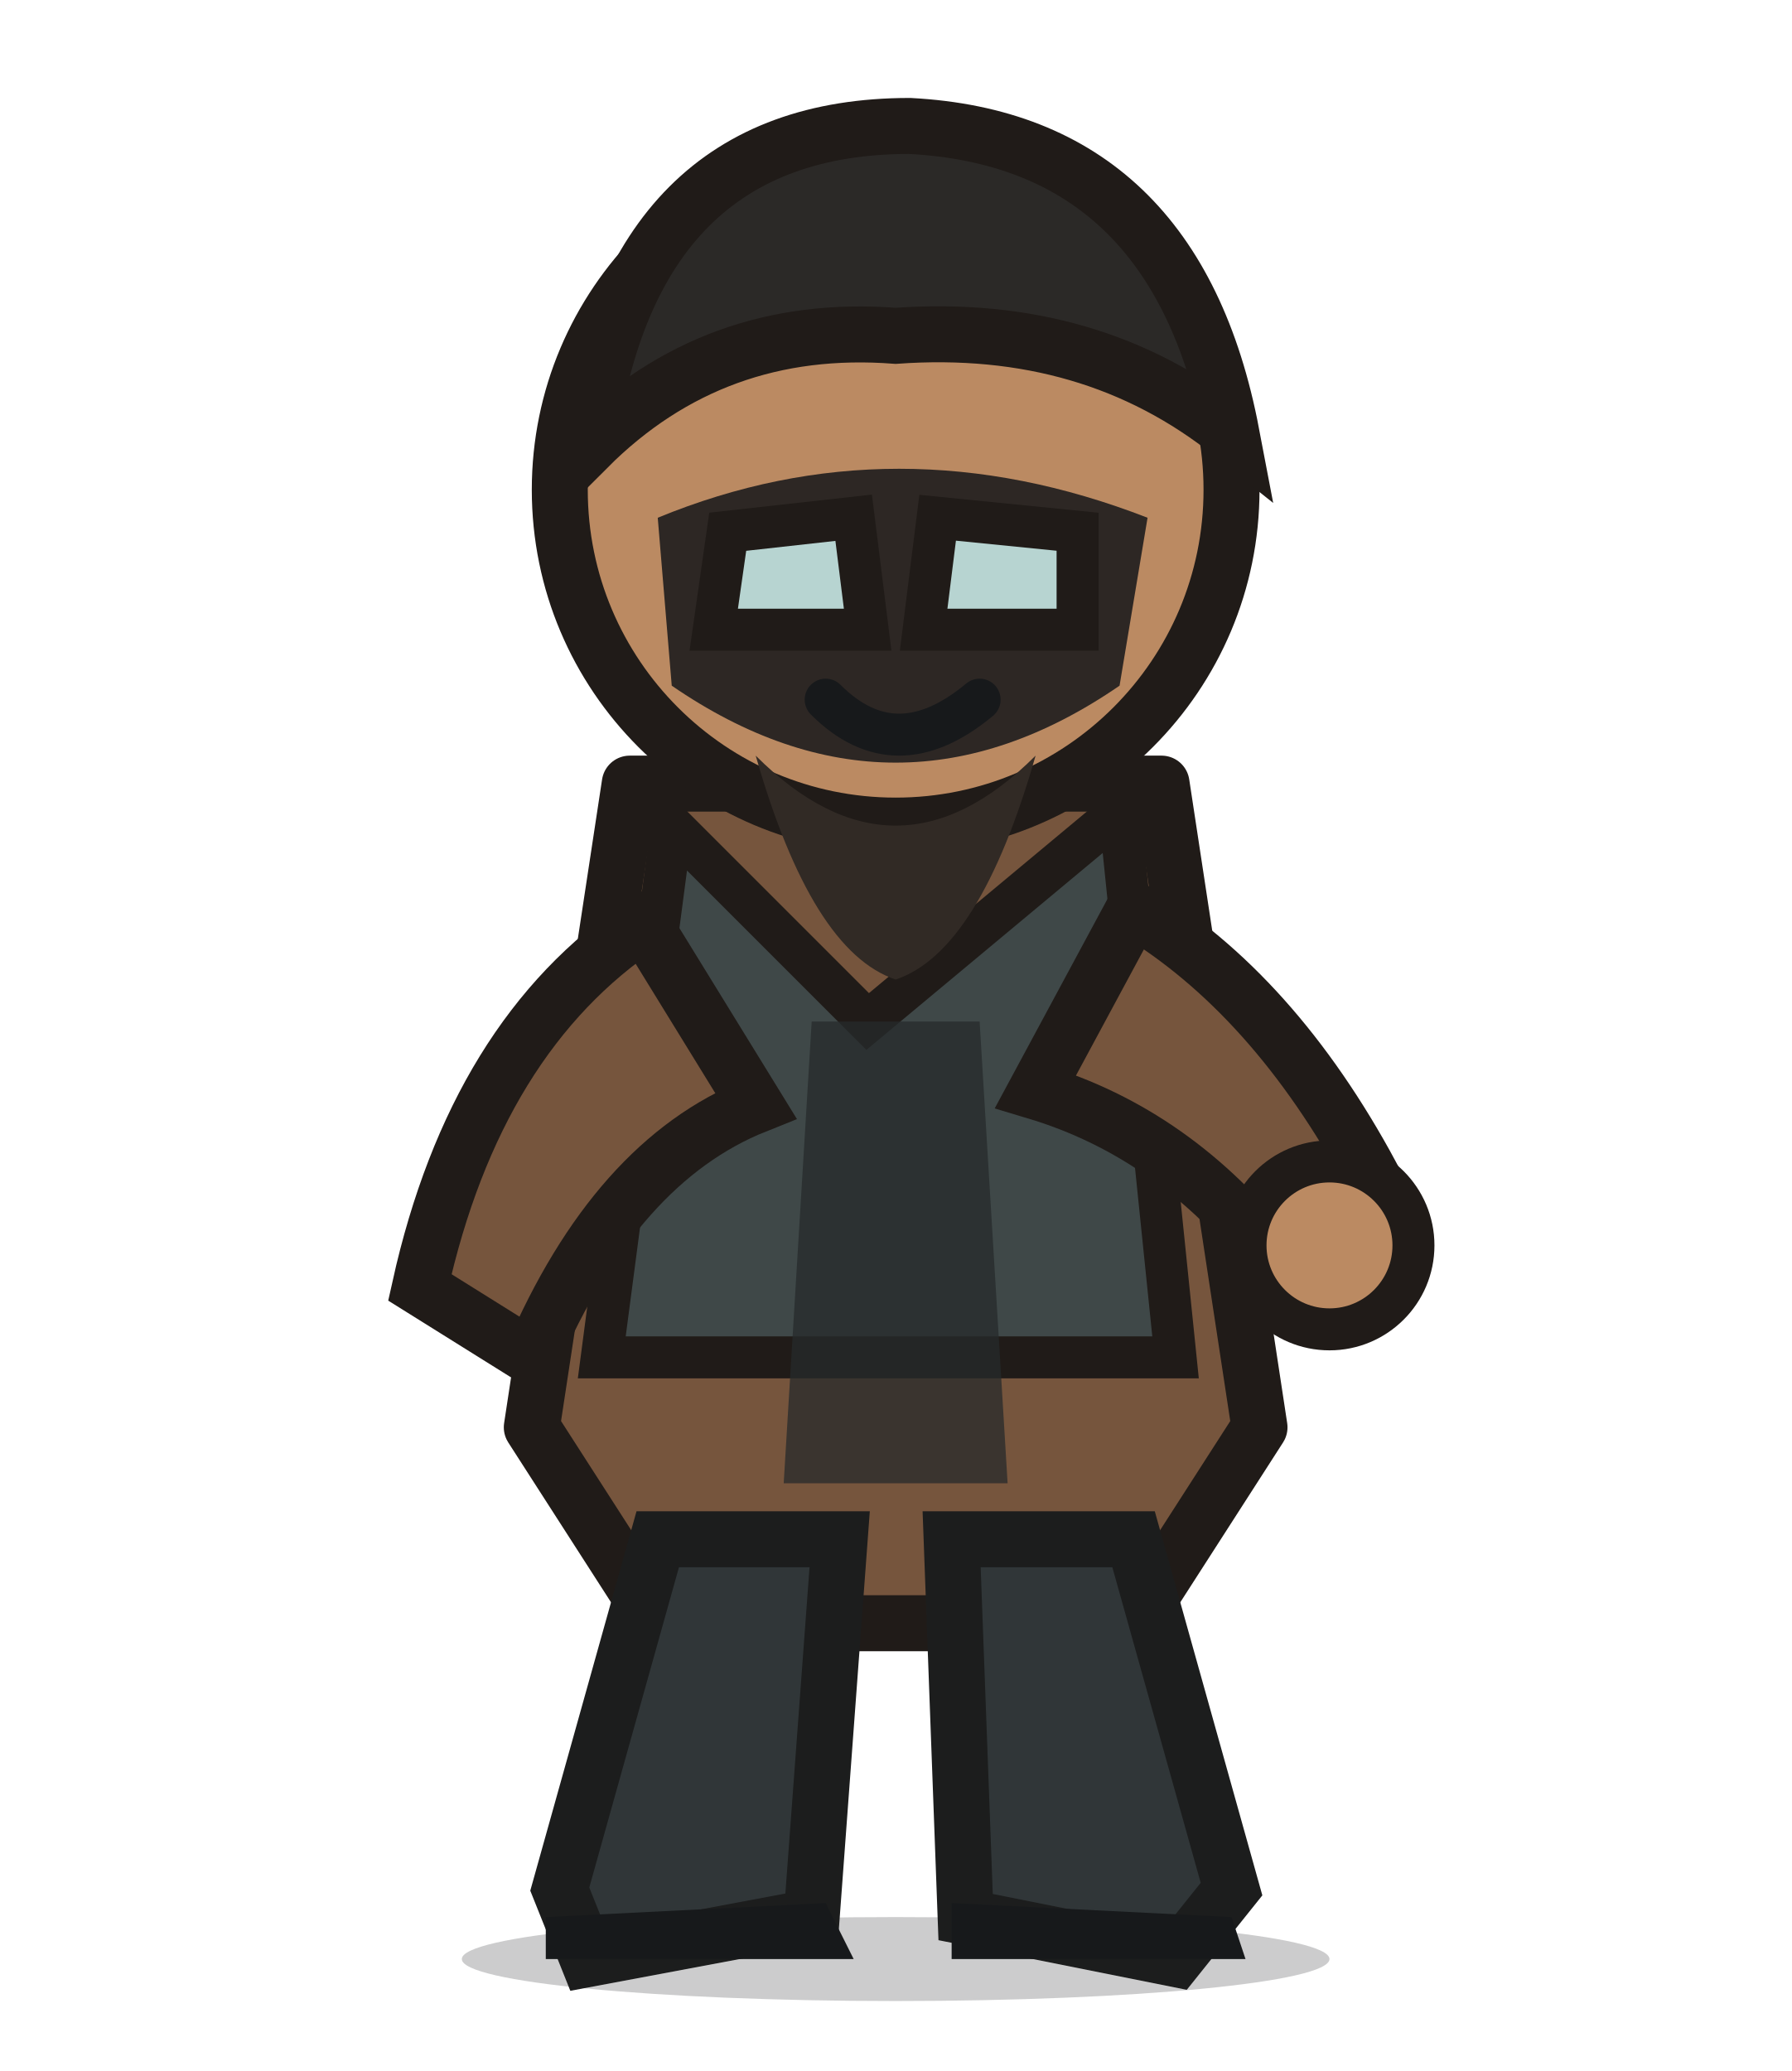
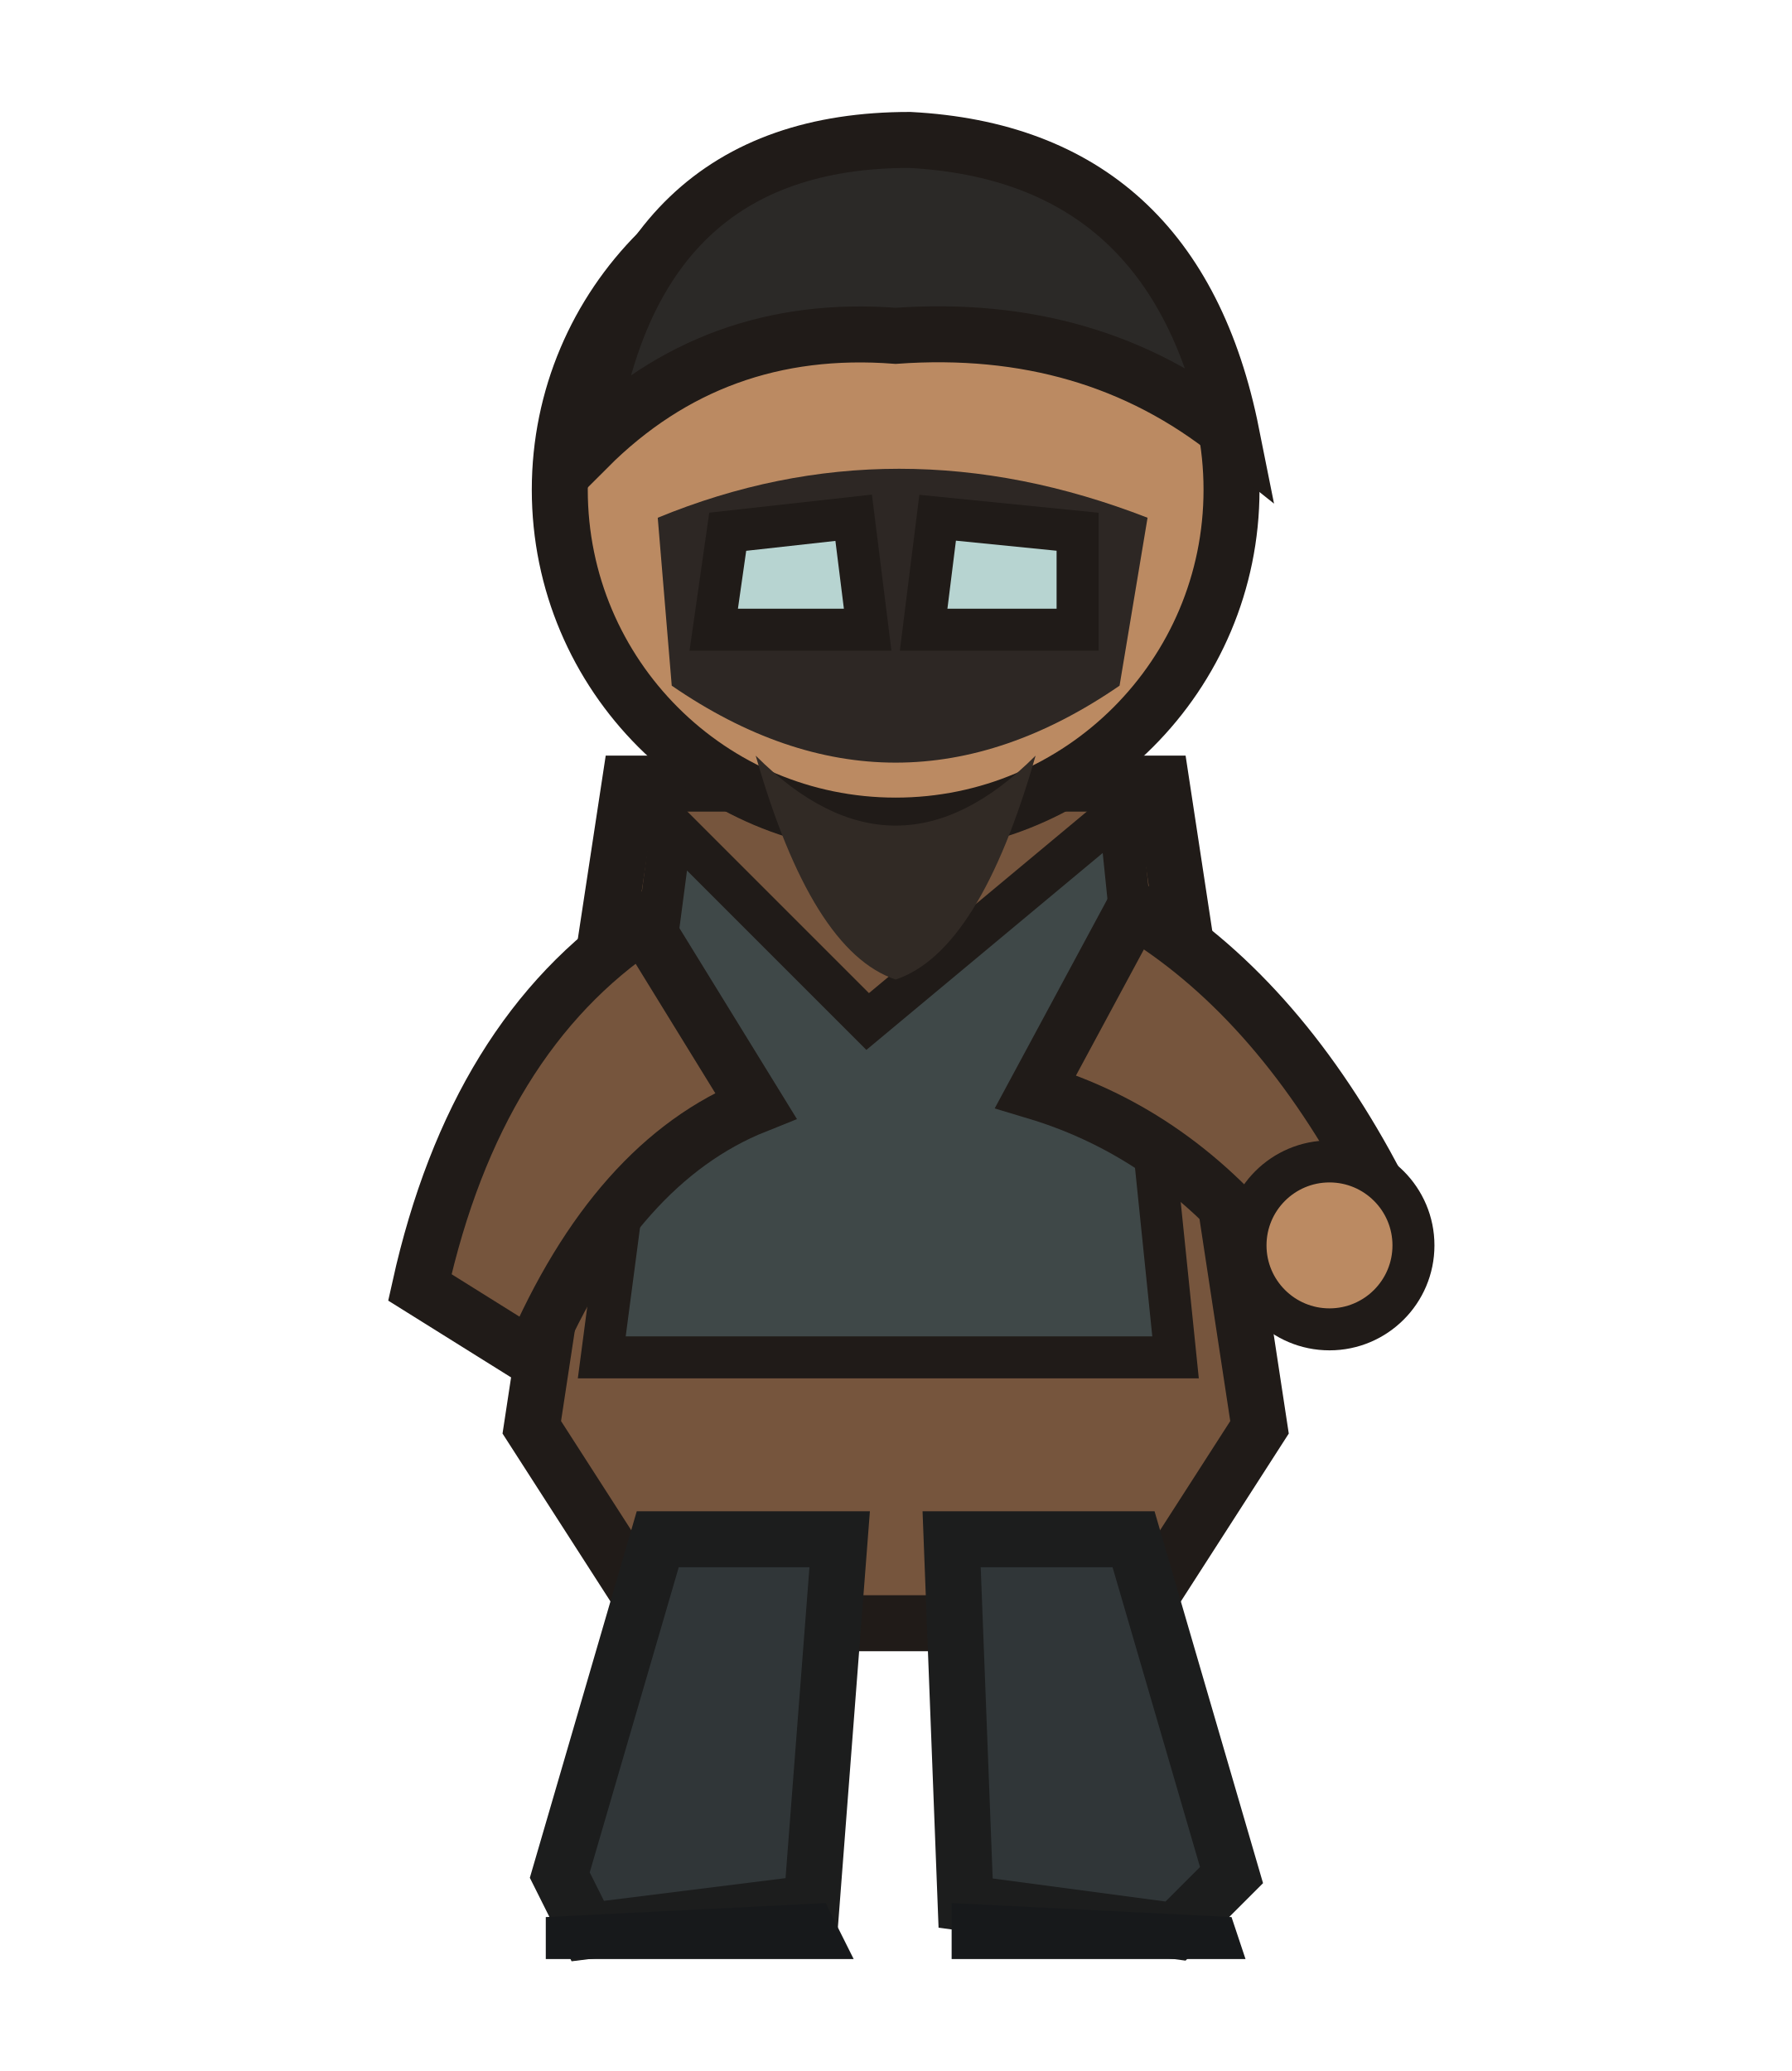
<svg xmlns="http://www.w3.org/2000/svg" width="128" height="148" viewBox="0 0 128 148" role="img" aria-label="Shotgun character idle frame 1">
  <g id="shotgun-body" data-frame="idle-1" data-canvas="128x148" data-foot-line-y="140">
-     <ellipse cx="64" cy="140" rx="31" ry="3" fill="#17191b" opacity=".22" />
-     <path d="M45 56 L83 56 L90 102 L81 116 L47 116 L38 102 Z" fill="#76553d" stroke="#201b18" stroke-width="4" stroke-linejoin="round" />
-     <path d="M48 59 L62 73 L80 58 L84 97 L43 97 Z" fill="#3f4848" stroke="#201b18" stroke-width="3" />
-     <path d="M58 73 L70 73 L72 106 L56 106 Z" fill="#252a2b" opacity=".75" />
-     <path d="M46 66 Q34 74 30 92 L38 97 Q44 83 54 79 Z" fill="#76553d" stroke="#201b18" stroke-width="4" />
-     <path d="M81 65 Q91 71 98 84 L91 90 Q84 81 74 78 Z" fill="#76553d" stroke="#201b18" stroke-width="4" />
+     <path d="M45 56L83 56L90 102L81 116L47 116L38 102Z" fill="#76553d" stroke="#201b18" stroke-width="4" />
+     <path d="M48 59L62 73L80 58L84 97L43 97Z" fill="#3f4848" stroke="#201b18" stroke-width="3" />
+     <path d="M46 66Q34 74 30 92L38 97Q44 83 54 79Z" fill="#76553d" stroke="#201b18" stroke-width="4" />
+     <path d="M81 65Q91 71 98 84L91 90Q84 81 74 78Z" fill="#76553d" stroke="#201b18" stroke-width="4" />
    <circle cx="95" cy="89" r="6" fill="#bb8a62" stroke="#201b18" stroke-width="3" />
-     <path d="M47 110 L60 110 L58 137 L42 140 L40 135 Z" fill="#303638" stroke="#1c1d1d" stroke-width="4" />
-     <path d="M68 110 L81 110 L88 135 L84 140 L69 137 Z" fill="#303638" stroke="#1c1d1d" stroke-width="4" />
-     <path d="M39 137 L59 136 L61 140 L39 140 Z" fill="#17191b" />
-     <path d="M68 136 L88 137 L89 140 L68 140 Z" fill="#17191b" />
+     <path d="M47 110L60 110L58 136L42 138L40 134Z" fill="#303638" stroke="#1c1d1d" stroke-width="4" />
+     <path d="M68 110L81 110L88 134L84 138L69 136Z" fill="#303638" stroke="#1c1d1d" stroke-width="4" />
+     <path d="M39 137L59 136L61 140L39 140Z" fill="#17191b" />
+     <path d="M68 136L88 137L89 140L68 140Z" fill="#17191b" />
    <circle cx="64" cy="35" r="24" fill="#bb8a62" stroke="#201b18" stroke-width="4" />
-     <path d="M42 32 Q45 9 65 9 Q84 10 88 31 Q78 23 64 24 Q51 23 42 32 Z" fill="#2b2927" stroke="#201b18" stroke-width="4" />
-     <path d="M47 37 Q64 30 82 37 L80 49 Q64 60 48 49 Z" fill="#2d2724" />
-     <path d="M52 38 L61 37 L62 45 L51 45 Z M67 37 L77 38 L77 45 L66 45 Z" fill="#b7d4d1" stroke="#201b18" stroke-width="3" />
-     <path d="M59 50 Q64 55 70 50" fill="none" stroke="#17191b" stroke-width="3" stroke-linecap="round" />
-     <path d="M54 54 Q64 64 74 54 Q70 68 64 70 Q58 68 54 54 Z" fill="#312a25" />
+     <path d="M42 32Q45 10 65 10Q84 11 88 31Q78 23 64 24Q51 23 42 32Z" fill="#2b2927" stroke="#201b18" stroke-width="4" />
+     <path d="M47 37Q64 30 82 37L80 49Q64 60 48 49Z" fill="#2d2724" />
+     <path d="M52 38L61 37L62 45L51 45ZM67 37L77 38L77 45L66 45Z" fill="#b7d4d1" stroke="#201b18" stroke-width="3" />
+     <path d="M54 54Q64 64 74 54Q70 68 64 70Q58 68 54 54Z" fill="#312a25" />
  </g>
</svg>
